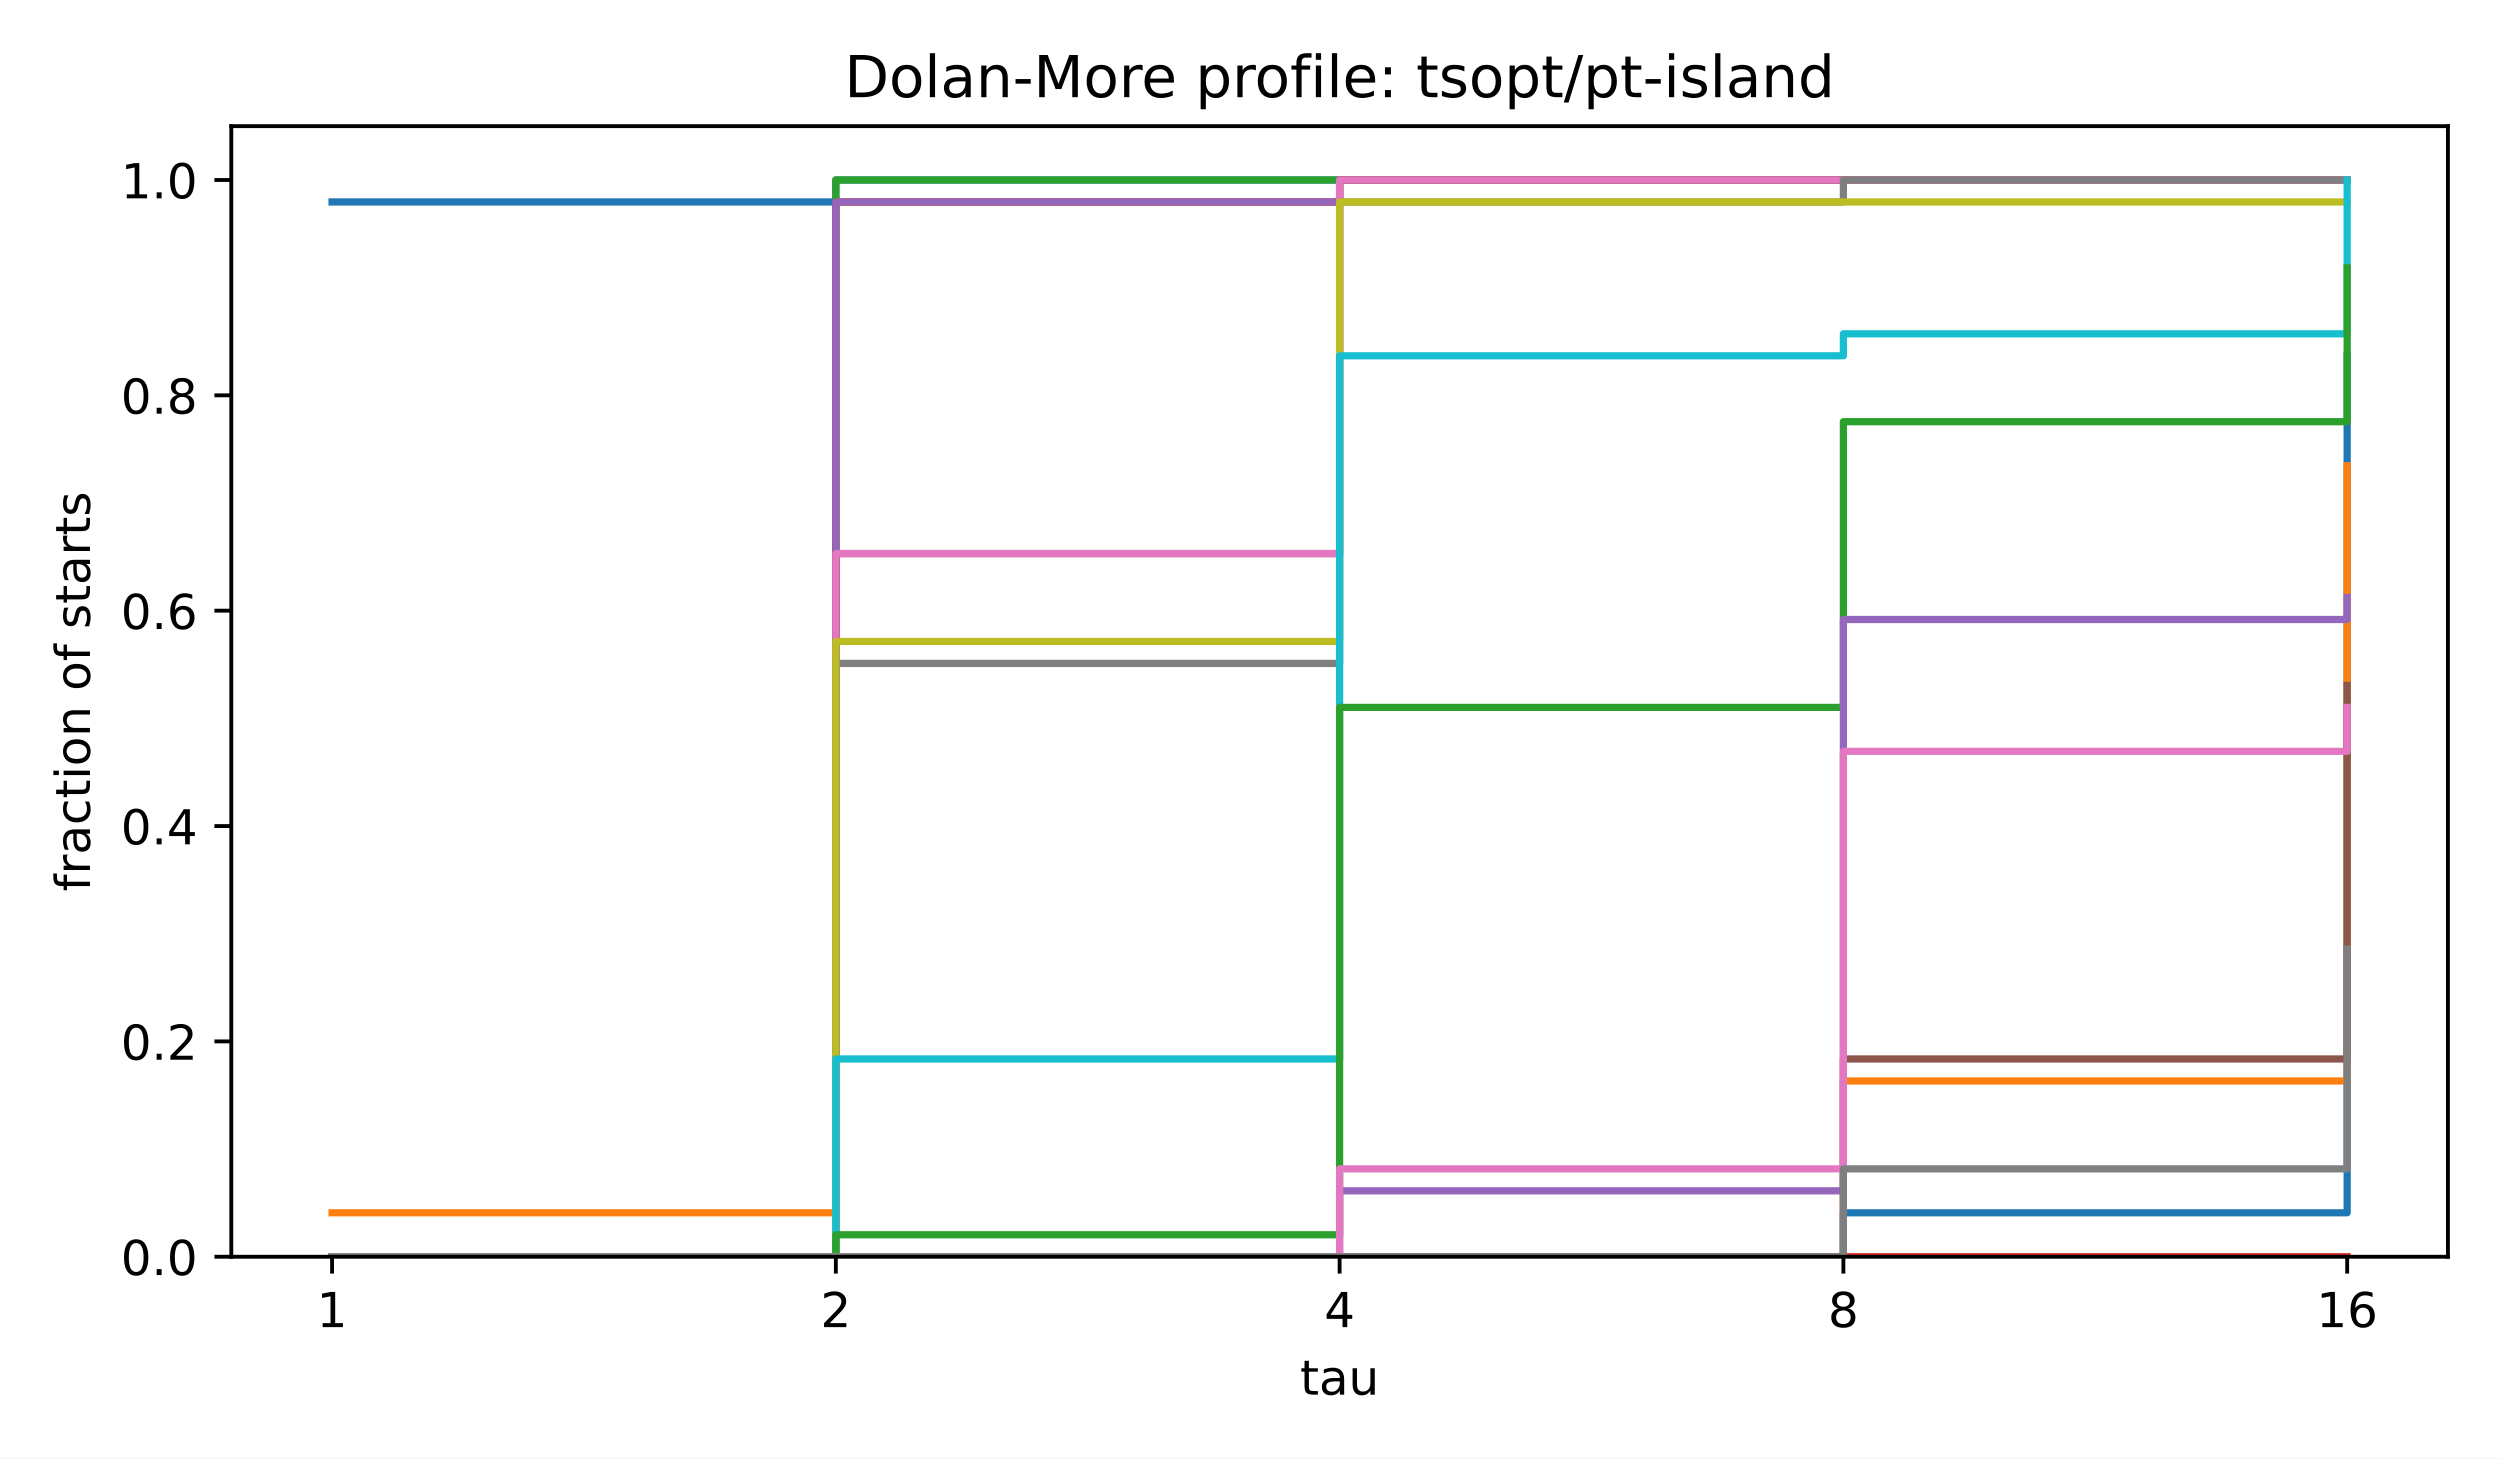
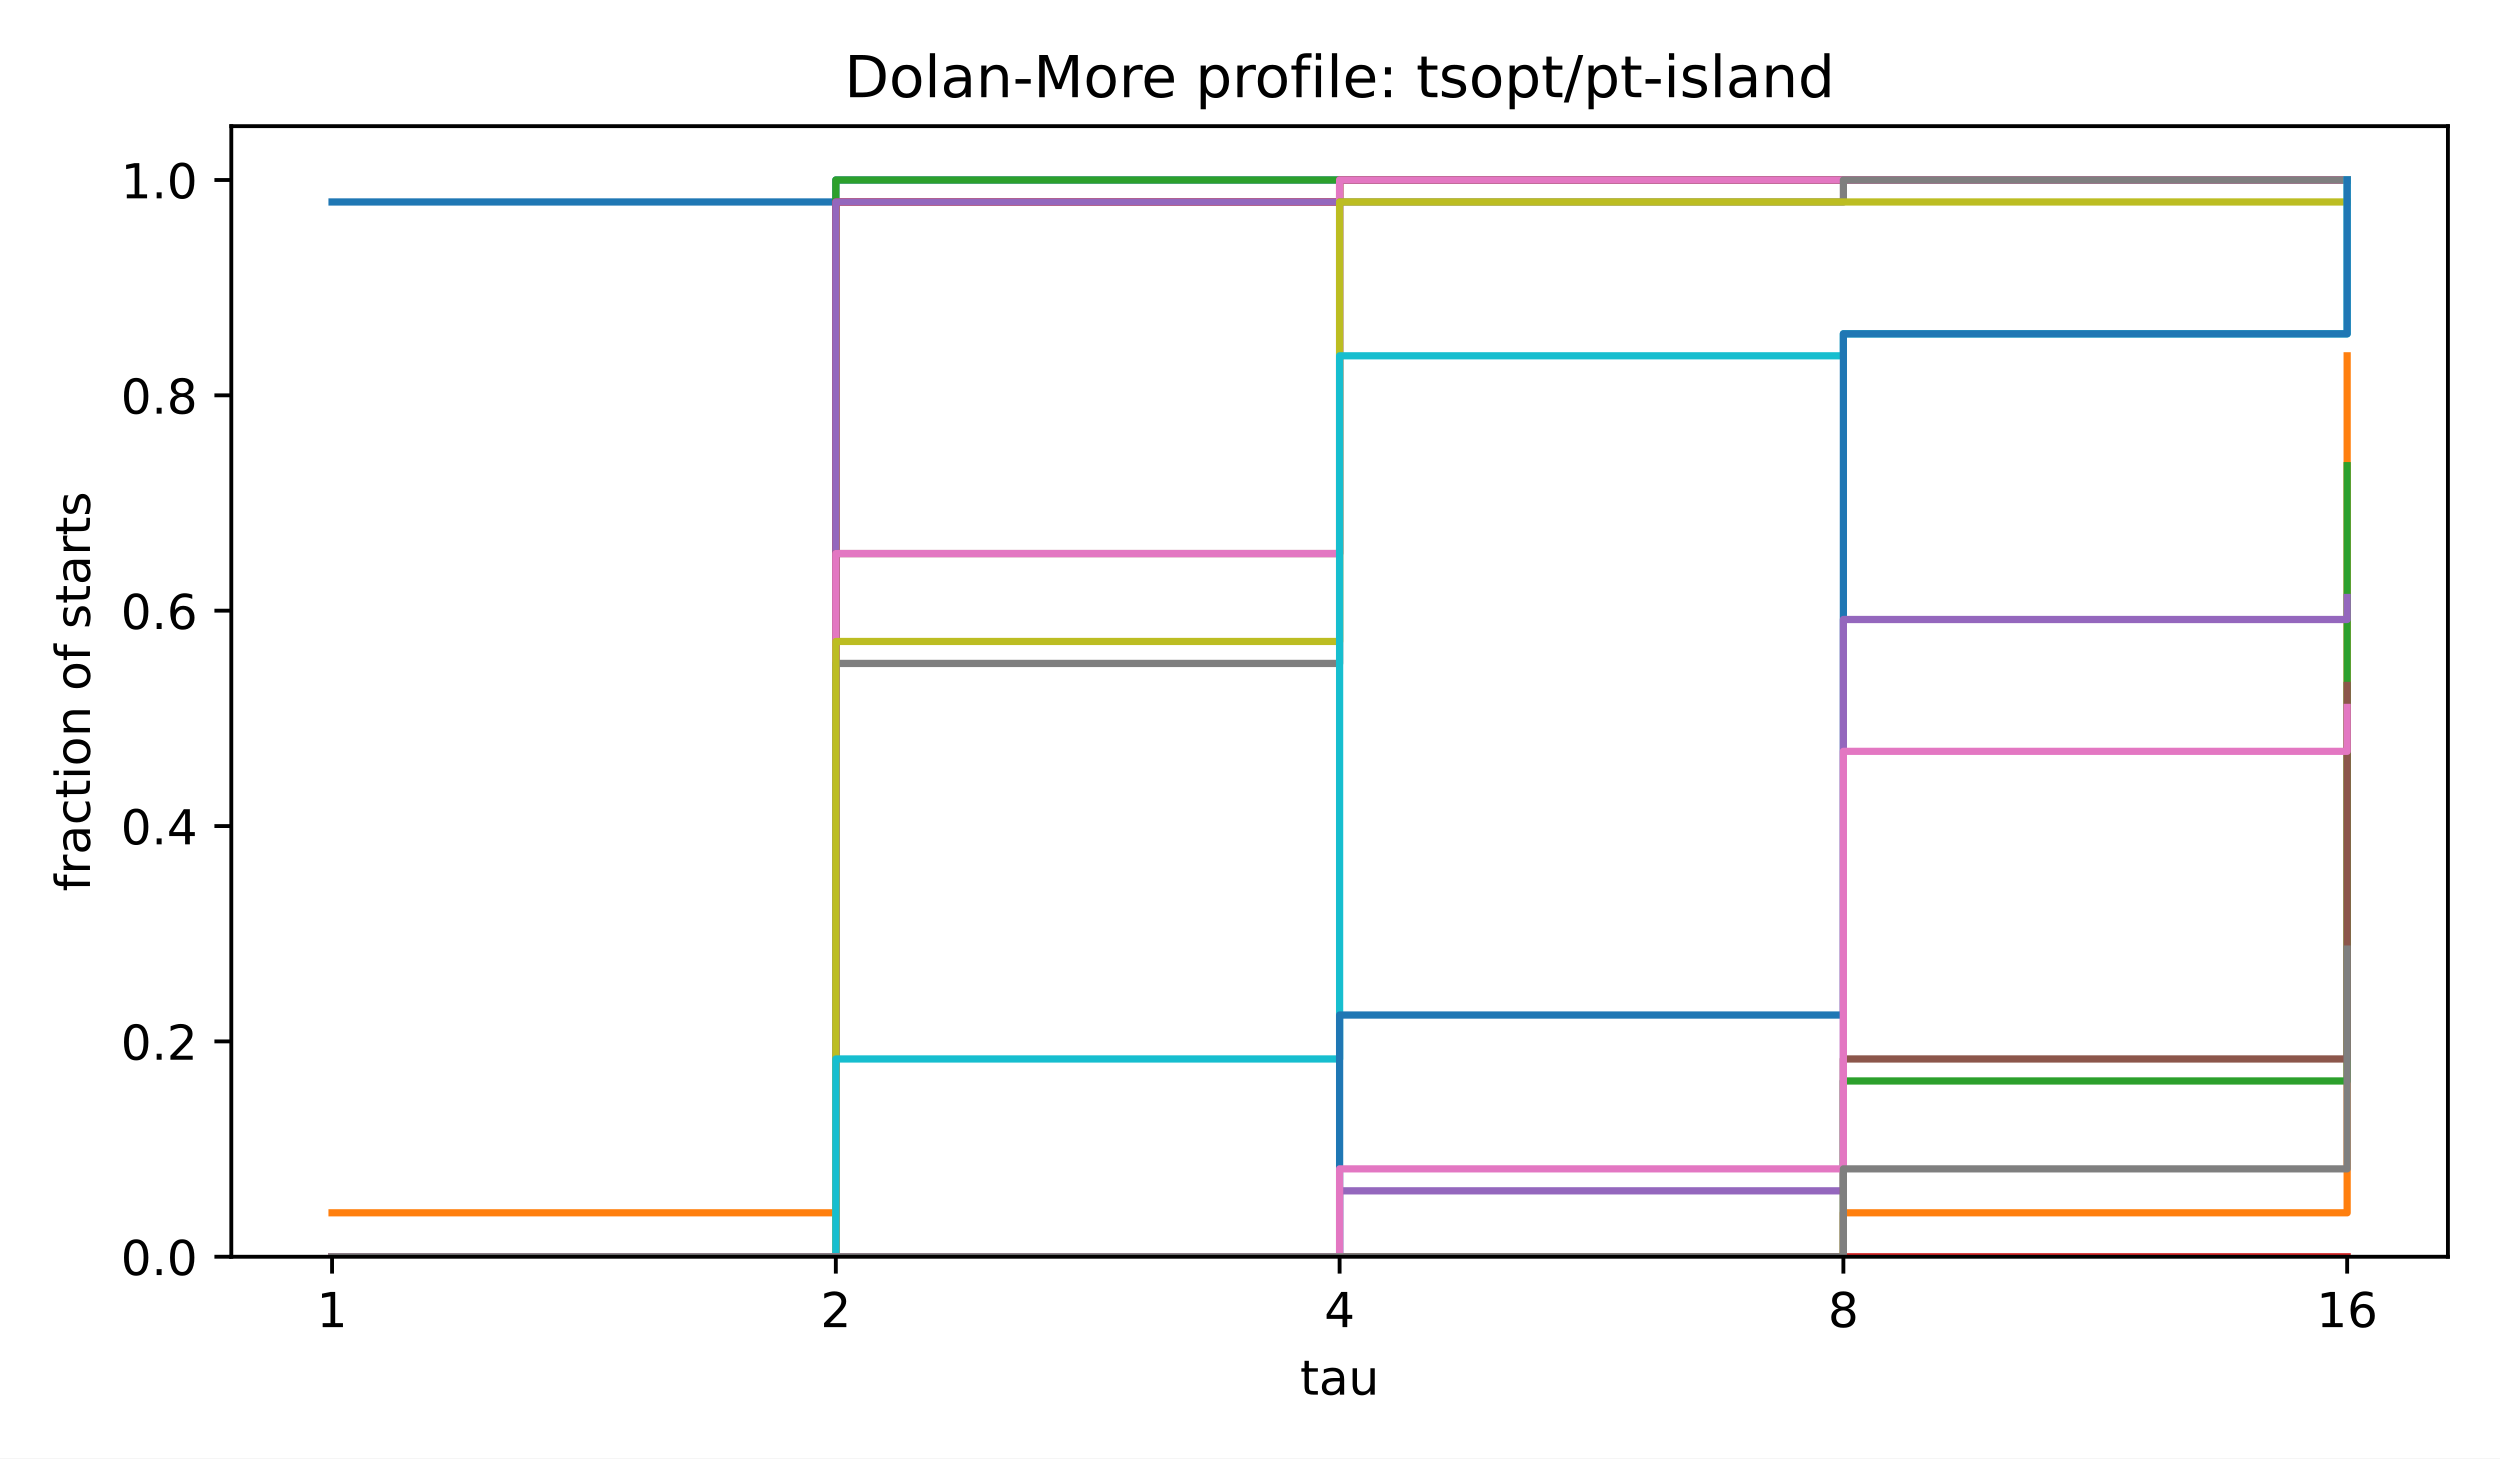
<svg xmlns="http://www.w3.org/2000/svg" xmlns:xlink="http://www.w3.org/1999/xlink" width="518.4pt" height="302.4pt" viewBox="0 0 518.4 302.4" version="1.1">
  <defs>
    <style type="text/css">*{stroke-linejoin: round; stroke-linecap: butt}</style>
  </defs>
  <g id="figure_1">
    <g id="patch_1">
      <path d="M 0 302.4  L 518.4 302.4  L 518.4 0  L 0 0  z " style="fill: #ffffff" />
    </g>
    <g id="axes_1">
      <g id="patch_2">
        <path d="M 47.962 260.6  L 507.6 260.6  L 507.6 26.16  L 47.962 26.16  z " style="fill: #ffffff" />
      </g>
      <g id="matplotlib.axis_1">
        <g id="xtick_1">
          <g id="line2d_1">
            <defs>
              <path id="m8ea4d47d77" d="M 0 0  L 0 3.5  " style="stroke: #000000; stroke-width: 0.8" />
            </defs>
            <g>
              <use xlink:href="#m8ea4d47d77" x="68.855" y="260.6" style="stroke: #000000; stroke-width: 0.8" />
            </g>
          </g>
          <g id="text_1">
            <text style="font-size: 10px; font-family: 'DejaVu Sans', 'Bitstream Vera Sans', 'Computer Modern Sans Serif', 'Lucida Grande', 'Verdana', 'Geneva', 'Lucid', 'Arial', 'Helvetica', 'Avant Garde', sans-serif; text-anchor: middle" x="68.855" y="275.198" transform="rotate(-0 68.85496 275.1977)">1</text>
          </g>
        </g>
        <g id="xtick_2">
          <g id="line2d_2">
            <g>
              <use xlink:href="#m8ea4d47d77" x="173.318" y="260.6" style="stroke: #000000; stroke-width: 0.8" />
            </g>
          </g>
          <g id="text_2">
            <text style="font-size: 10px; font-family: 'DejaVu Sans', 'Bitstream Vera Sans', 'Computer Modern Sans Serif', 'Lucida Grande', 'Verdana', 'Geneva', 'Lucid', 'Arial', 'Helvetica', 'Avant Garde', sans-serif; text-anchor: middle" x="173.318" y="275.198" transform="rotate(-0 173.3181 275.1977)">2</text>
          </g>
        </g>
        <g id="xtick_3">
          <g id="line2d_3">
            <g>
              <use xlink:href="#m8ea4d47d77" x="277.781" y="260.6" style="stroke: #000000; stroke-width: 0.8" />
            </g>
          </g>
          <g id="text_3">
            <text style="font-size: 10px; font-family: 'DejaVu Sans', 'Bitstream Vera Sans', 'Computer Modern Sans Serif', 'Lucida Grande', 'Verdana', 'Geneva', 'Lucid', 'Arial', 'Helvetica', 'Avant Garde', sans-serif; text-anchor: middle" x="277.781" y="275.198" transform="rotate(-0 277.7812 275.1977)">4</text>
          </g>
        </g>
        <g id="xtick_4">
          <g id="line2d_4">
            <g>
              <use xlink:href="#m8ea4d47d77" x="382.244" y="260.6" style="stroke: #000000; stroke-width: 0.8" />
            </g>
          </g>
          <g id="text_4">
            <text style="font-size: 10px; font-family: 'DejaVu Sans', 'Bitstream Vera Sans', 'Computer Modern Sans Serif', 'Lucida Grande', 'Verdana', 'Geneva', 'Lucid', 'Arial', 'Helvetica', 'Avant Garde', sans-serif; text-anchor: middle" x="382.244" y="275.198" transform="rotate(-0 382.2443 275.1977)">8</text>
          </g>
        </g>
        <g id="xtick_5">
          <g id="line2d_5">
            <g>
              <use xlink:href="#m8ea4d47d77" x="486.707" y="260.6" style="stroke: #000000; stroke-width: 0.8" />
            </g>
          </g>
          <g id="text_5">
            <text style="font-size: 10px; font-family: 'DejaVu Sans', 'Bitstream Vera Sans', 'Computer Modern Sans Serif', 'Lucida Grande', 'Verdana', 'Geneva', 'Lucid', 'Arial', 'Helvetica', 'Avant Garde', sans-serif; text-anchor: middle" x="486.707" y="275.198" transform="rotate(-0 486.7074 275.1977)">16</text>
          </g>
        </g>
        <g id="text_6">
          <text style="font-size: 10px; font-family: 'DejaVu Sans', 'Bitstream Vera Sans', 'Computer Modern Sans Serif', 'Lucida Grande', 'Verdana', 'Geneva', 'Lucid', 'Arial', 'Helvetica', 'Avant Garde', sans-serif; text-anchor: middle" x="277.781" y="289.198" transform="rotate(-0 277.7812 289.1977)">tau</text>
        </g>
      </g>
      <g id="matplotlib.axis_2">
        <g id="ytick_1">
          <g id="line2d_6">
            <defs>
              <path id="md659df78fa" d="M 0 0  L -3.5 0  " style="stroke: #000000; stroke-width: 0.8" />
            </defs>
            <g>
              <use xlink:href="#md659df78fa" x="47.962" y="260.6" style="stroke: #000000; stroke-width: 0.8" />
            </g>
          </g>
          <g id="text_7">
            <text style="font-size: 10px; font-family: 'DejaVu Sans', 'Bitstream Vera Sans', 'Computer Modern Sans Serif', 'Lucida Grande', 'Verdana', 'Geneva', 'Lucid', 'Arial', 'Helvetica', 'Avant Garde', sans-serif; text-anchor: end" x="40.962" y="264.399" transform="rotate(-0 40.96234 264.3988)">0.0</text>
          </g>
        </g>
        <g id="ytick_2">
          <g id="line2d_7">
            <g>
              <use xlink:href="#md659df78fa" x="47.962" y="215.945" style="stroke: #000000; stroke-width: 0.8" />
            </g>
          </g>
          <g id="text_8">
            <text style="font-size: 10px; font-family: 'DejaVu Sans', 'Bitstream Vera Sans', 'Computer Modern Sans Serif', 'Lucida Grande', 'Verdana', 'Geneva', 'Lucid', 'Arial', 'Helvetica', 'Avant Garde', sans-serif; text-anchor: end" x="40.962" y="219.744" transform="rotate(-0 40.96234 219.7436)">0.2</text>
          </g>
        </g>
        <g id="ytick_3">
          <g id="line2d_8">
            <g>
              <use xlink:href="#md659df78fa" x="47.962" y="171.29" style="stroke: #000000; stroke-width: 0.8" />
            </g>
          </g>
          <g id="text_9">
            <text style="font-size: 10px; font-family: 'DejaVu Sans', 'Bitstream Vera Sans', 'Computer Modern Sans Serif', 'Lucida Grande', 'Verdana', 'Geneva', 'Lucid', 'Arial', 'Helvetica', 'Avant Garde', sans-serif; text-anchor: end" x="40.962" y="175.088" transform="rotate(-0 40.96234 175.0884)">0.4</text>
          </g>
        </g>
        <g id="ytick_4">
          <g id="line2d_9">
            <g>
              <use xlink:href="#md659df78fa" x="47.962" y="126.634" style="stroke: #000000; stroke-width: 0.8" />
            </g>
          </g>
          <g id="text_10">
            <text style="font-size: 10px; font-family: 'DejaVu Sans', 'Bitstream Vera Sans', 'Computer Modern Sans Serif', 'Lucida Grande', 'Verdana', 'Geneva', 'Lucid', 'Arial', 'Helvetica', 'Avant Garde', sans-serif; text-anchor: end" x="40.962" y="130.433" transform="rotate(-0 40.96234 130.4331)">0.6</text>
          </g>
        </g>
        <g id="ytick_5">
          <g id="line2d_10">
            <g>
              <use xlink:href="#md659df78fa" x="47.962" y="81.979" style="stroke: #000000; stroke-width: 0.8" />
            </g>
          </g>
          <g id="text_11">
            <text style="font-size: 10px; font-family: 'DejaVu Sans', 'Bitstream Vera Sans', 'Computer Modern Sans Serif', 'Lucida Grande', 'Verdana', 'Geneva', 'Lucid', 'Arial', 'Helvetica', 'Avant Garde', sans-serif; text-anchor: end" x="40.962" y="85.778" transform="rotate(-0 40.96234 85.77788)">0.8</text>
          </g>
        </g>
        <g id="ytick_6">
          <g id="line2d_11">
            <g>
              <use xlink:href="#md659df78fa" x="47.962" y="37.324" style="stroke: #000000; stroke-width: 0.8" />
            </g>
          </g>
          <g id="text_12">
            <text style="font-size: 10px; font-family: 'DejaVu Sans', 'Bitstream Vera Sans', 'Computer Modern Sans Serif', 'Lucida Grande', 'Verdana', 'Geneva', 'Lucid', 'Arial', 'Helvetica', 'Avant Garde', sans-serif; text-anchor: end" x="40.962" y="41.123" transform="rotate(-0 40.96234 41.12264)">1.0</text>
          </g>
        </g>
        <g id="text_13">
          <text style="font-size: 10px; font-family: 'DejaVu Sans', 'Bitstream Vera Sans', 'Computer Modern Sans Serif', 'Lucida Grande', 'Verdana', 'Geneva', 'Lucid', 'Arial', 'Helvetica', 'Avant Garde', sans-serif; text-anchor: middle" x="18.657" y="143.38" transform="rotate(-90 18.65687 143.38)">fraction of starts</text>
        </g>
      </g>
      <g id="line2d_12">
        <path d="M 68.855 41.88  L 173.318 41.88  L 173.318 37.324  L 277.781 37.324  L 277.781 37.324  L 382.244 37.324  L 382.244 37.324  L 486.707 37.324  L 486.707 37.324  " clip-path="url(#p4e380cea4b)" style="fill: none; stroke: #1f77b4; stroke-width: 1.5; stroke-linecap: square" />
      </g>
      <g id="line2d_13">
        <path d="M 68.855 251.487  L 173.318 251.487  L 173.318 41.88  L 277.781 41.88  L 277.781 37.324  L 382.244 37.324  L 382.244 37.324  L 486.707 37.324  L 486.707 37.324  " clip-path="url(#p4e380cea4b)" style="fill: none; stroke: #ff7f0e; stroke-width: 1.5; stroke-linecap: square" />
      </g>
      <g id="line2d_14">
        <path d="M 68.855 260.6  L 173.318 260.6  L 173.318 37.324  L 277.781 37.324  L 277.781 37.324  L 382.244 37.324  L 382.244 37.324  L 486.707 37.324  L 486.707 37.324  " clip-path="url(#p4e380cea4b)" style="fill: none; stroke: #2ca02c; stroke-width: 1.5; stroke-linecap: square" />
      </g>
      <g id="line2d_15">
        <path d="M 68.855 260.6  L 173.318 260.6  L 173.318 41.88  L 277.781 41.88  L 277.781 37.324  L 382.244 37.324  L 382.244 37.324  L 486.707 37.324  L 486.707 37.324  " clip-path="url(#p4e380cea4b)" style="fill: none; stroke: #d62728; stroke-width: 1.5; stroke-linecap: square" />
      </g>
      <g id="line2d_16">
        <path d="M 68.855 260.6  L 173.318 260.6  L 173.318 41.88  L 277.781 41.88  L 277.781 37.324  L 382.244 37.324  L 382.244 37.324  L 486.707 37.324  L 486.707 37.324  " clip-path="url(#p4e380cea4b)" style="fill: none; stroke: #9467bd; stroke-width: 1.5; stroke-linecap: square" />
      </g>
      <g id="line2d_17">
        <path d="M 68.855 260.6  L 173.318 260.6  L 173.318 114.787  L 277.781 114.787  L 277.781 37.324  L 382.244 37.324  L 382.244 37.324  L 486.707 37.324  L 486.707 37.324  " clip-path="url(#p4e380cea4b)" style="fill: none; stroke: #8c564b; stroke-width: 1.5; stroke-linecap: square" />
      </g>
      <g id="line2d_18">
        <path d="M 68.855 260.6  L 173.318 260.6  L 173.318 114.787  L 277.781 114.787  L 277.781 37.324  L 382.244 37.324  L 382.244 37.324  L 486.707 37.324  L 486.707 37.324  " clip-path="url(#p4e380cea4b)" style="fill: none; stroke: #e377c2; stroke-width: 1.5; stroke-linecap: square" />
      </g>
      <g id="line2d_19">
        <path d="M 68.855 260.6  L 173.318 260.6  L 173.318 137.57  L 277.781 137.57  L 277.781 41.88  L 382.244 41.88  L 382.244 37.324  L 486.707 37.324  L 486.707 37.324  " clip-path="url(#p4e380cea4b)" style="fill: none; stroke: #7f7f7f; stroke-width: 1.5; stroke-linecap: square" />
      </g>
      <g id="line2d_20">
        <path d="M 68.855 260.6  L 173.318 260.6  L 173.318 133.014  L 277.781 133.014  L 277.781 41.88  L 382.244 41.88  L 382.244 41.88  L 486.707 41.88  L 486.707 41.88  " clip-path="url(#p4e380cea4b)" style="fill: none; stroke: #bcbd22; stroke-width: 1.5; stroke-linecap: square" />
      </g>
      <g id="line2d_21">
        <path d="M 68.855 260.6  L 173.318 260.6  L 173.318 219.59  L 277.781 219.59  L 277.781 73.777  L 382.244 73.777  L 382.244 69.22  L 486.707 69.22  L 486.707 37.324  " clip-path="url(#p4e380cea4b)" style="fill: none; stroke: #17becf; stroke-width: 1.5; stroke-linecap: square" />
      </g>
      <g id="line2d_22">
-         <path d="M 68.855 260.6  L 173.318 260.6  L 173.318 260.6  L 277.781 260.6  L 277.781 260.6  L 382.244 260.6  L 382.244 251.487  L 486.707 251.487  L 486.707 73.777  " clip-path="url(#p4e380cea4b)" style="fill: none; stroke: #1f77b4; stroke-width: 1.5; stroke-linecap: square" />
+         <path d="M 68.855 260.6  L 173.318 260.6  L 173.318 260.6  L 277.781 260.6  L 277.781 210.477  L 382.244 210.477  L 382.244 69.22  L 486.707 69.22  L 486.707 37.324  " clip-path="url(#p4e380cea4b)" style="fill: none; stroke: #1f77b4; stroke-width: 1.5; stroke-linecap: square" />
      </g>
      <g id="line2d_23">
-         <path d="M 68.855 260.6  L 173.318 260.6  L 173.318 260.6  L 277.781 260.6  L 277.781 260.6  L 382.244 260.6  L 382.244 224.147  L 486.707 224.147  L 486.707 96.56  " clip-path="url(#p4e380cea4b)" style="fill: none; stroke: #ff7f0e; stroke-width: 1.5; stroke-linecap: square" />
+         <path d="M 68.855 260.6  L 173.318 260.6  L 173.318 260.6  L 277.781 260.6  L 277.781 260.6  L 382.244 260.6  L 382.244 251.487  L 486.707 251.487  L 486.707 73.777  " clip-path="url(#p4e380cea4b)" style="fill: none; stroke: #ff7f0e; stroke-width: 1.5; stroke-linecap: square" />
      </g>
      <g id="line2d_24">
-         <path d="M 68.855 260.6  L 173.318 260.6  L 173.318 256.043  L 277.781 256.043  L 277.781 146.684  L 382.244 146.684  L 382.244 87.447  L 486.707 87.447  L 486.707 55.55  " clip-path="url(#p4e380cea4b)" style="fill: none; stroke: #2ca02c; stroke-width: 1.5; stroke-linecap: square" />
+         <path d="M 68.855 260.6  L 173.318 260.6  L 173.318 260.6  L 277.781 260.6  L 277.781 260.6  L 382.244 260.6  L 382.244 224.147  L 486.707 224.147  L 486.707 96.56  " clip-path="url(#p4e380cea4b)" style="fill: none; stroke: #2ca02c; stroke-width: 1.5; stroke-linecap: square" />
      </g>
      <g id="line2d_25">
        <path d="M 68.855 260.6  L 173.318 260.6  L 173.318 260.6  L 277.781 260.6  L 277.781 260.6  L 382.244 260.6  L 382.244 260.6  L 486.707 260.6  L 486.707 260.6  " clip-path="url(#p4e380cea4b)" style="fill: none; stroke: #d62728; stroke-width: 1.5; stroke-linecap: square" />
      </g>
      <g id="line2d_26">
        <path d="M 68.855 260.6  L 173.318 260.6  L 173.318 260.6  L 277.781 260.6  L 277.781 246.93  L 382.244 246.93  L 382.244 128.457  L 486.707 128.457  L 486.707 123.9  " clip-path="url(#p4e380cea4b)" style="fill: none; stroke: #9467bd; stroke-width: 1.5; stroke-linecap: square" />
      </g>
      <g id="line2d_27">
        <path d="M 68.855 260.6  L 173.318 260.6  L 173.318 260.6  L 277.781 260.6  L 277.781 260.6  L 382.244 260.6  L 382.244 219.59  L 486.707 219.59  L 486.707 142.127  " clip-path="url(#p4e380cea4b)" style="fill: none; stroke: #8c564b; stroke-width: 1.5; stroke-linecap: square" />
      </g>
      <g id="line2d_28">
        <path d="M 68.855 260.6  L 173.318 260.6  L 173.318 260.6  L 277.781 260.6  L 277.781 242.373  L 382.244 242.373  L 382.244 155.797  L 486.707 155.797  L 486.707 146.684  " clip-path="url(#p4e380cea4b)" style="fill: none; stroke: #e377c2; stroke-width: 1.5; stroke-linecap: square" />
      </g>
      <g id="line2d_29">
        <path d="M 68.855 260.6  L 173.318 260.6  L 173.318 260.6  L 277.781 260.6  L 277.781 260.6  L 382.244 260.6  L 382.244 242.373  L 486.707 242.373  L 486.707 196.807  " clip-path="url(#p4e380cea4b)" style="fill: none; stroke: #7f7f7f; stroke-width: 1.5; stroke-linecap: square" />
      </g>
      <g id="patch_3">
        <path d="M 47.962 260.6  L 47.962 26.16  " style="fill: none; stroke: #000000; stroke-width: 0.8; stroke-linejoin: miter; stroke-linecap: square" />
      </g>
      <g id="patch_4">
        <path d="M 507.6 260.6  L 507.6 26.16  " style="fill: none; stroke: #000000; stroke-width: 0.8; stroke-linejoin: miter; stroke-linecap: square" />
      </g>
      <g id="patch_5">
        <path d="M 47.962 260.6  L 507.6 260.6  " style="fill: none; stroke: #000000; stroke-width: 0.8; stroke-linejoin: miter; stroke-linecap: square" />
      </g>
      <g id="patch_6">
        <path d="M 47.962 26.16  L 507.6 26.16  " style="fill: none; stroke: #000000; stroke-width: 0.8; stroke-linejoin: miter; stroke-linecap: square" />
      </g>
      <g id="text_14">
        <text style="font-size: 12px; font-family: 'DejaVu Sans', 'Bitstream Vera Sans', 'Computer Modern Sans Serif', 'Lucida Grande', 'Verdana', 'Geneva', 'Lucid', 'Arial', 'Helvetica', 'Avant Garde', sans-serif; text-anchor: middle" x="277.781" y="20.16" transform="rotate(-0 277.7812 20.16)">Dolan-More profile: tsopt/pt-island</text>
      </g>
    </g>
  </g>
  <defs>
    <clipPath id="p4e380cea4b">
      <rect x="47.962" y="26.16" width="459.638" height="234.44" />
    </clipPath>
  </defs>
</svg>
